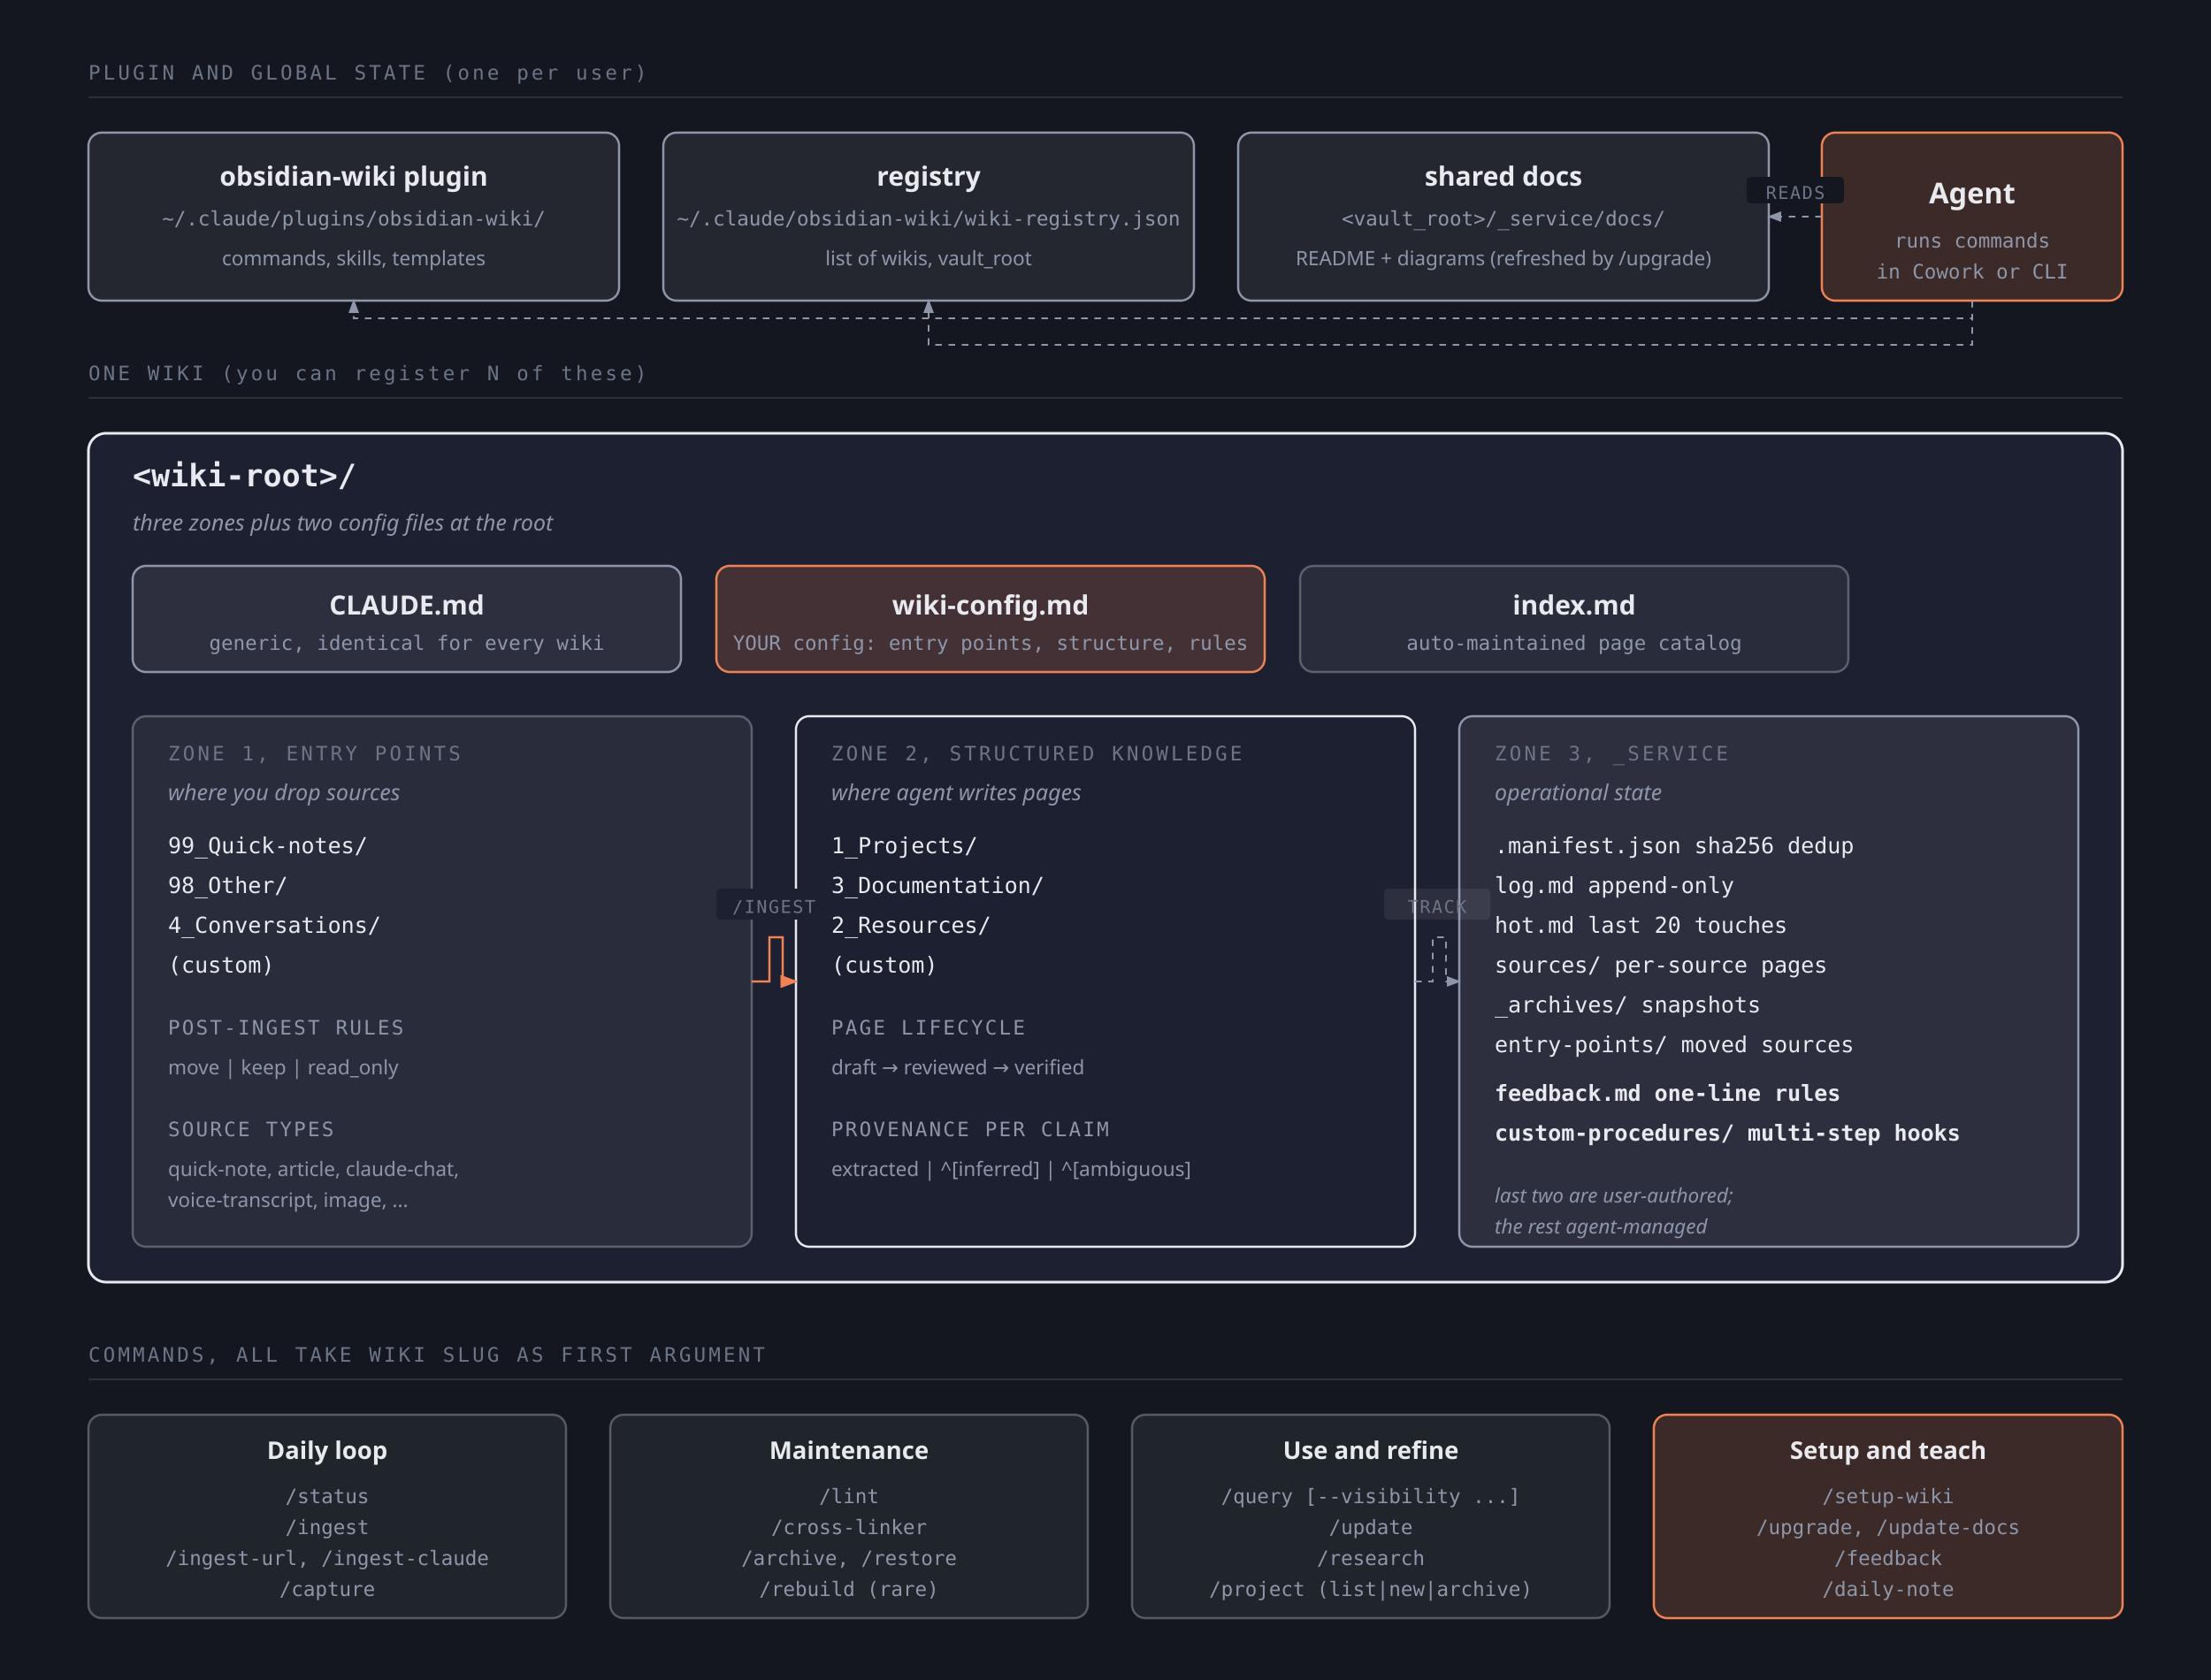
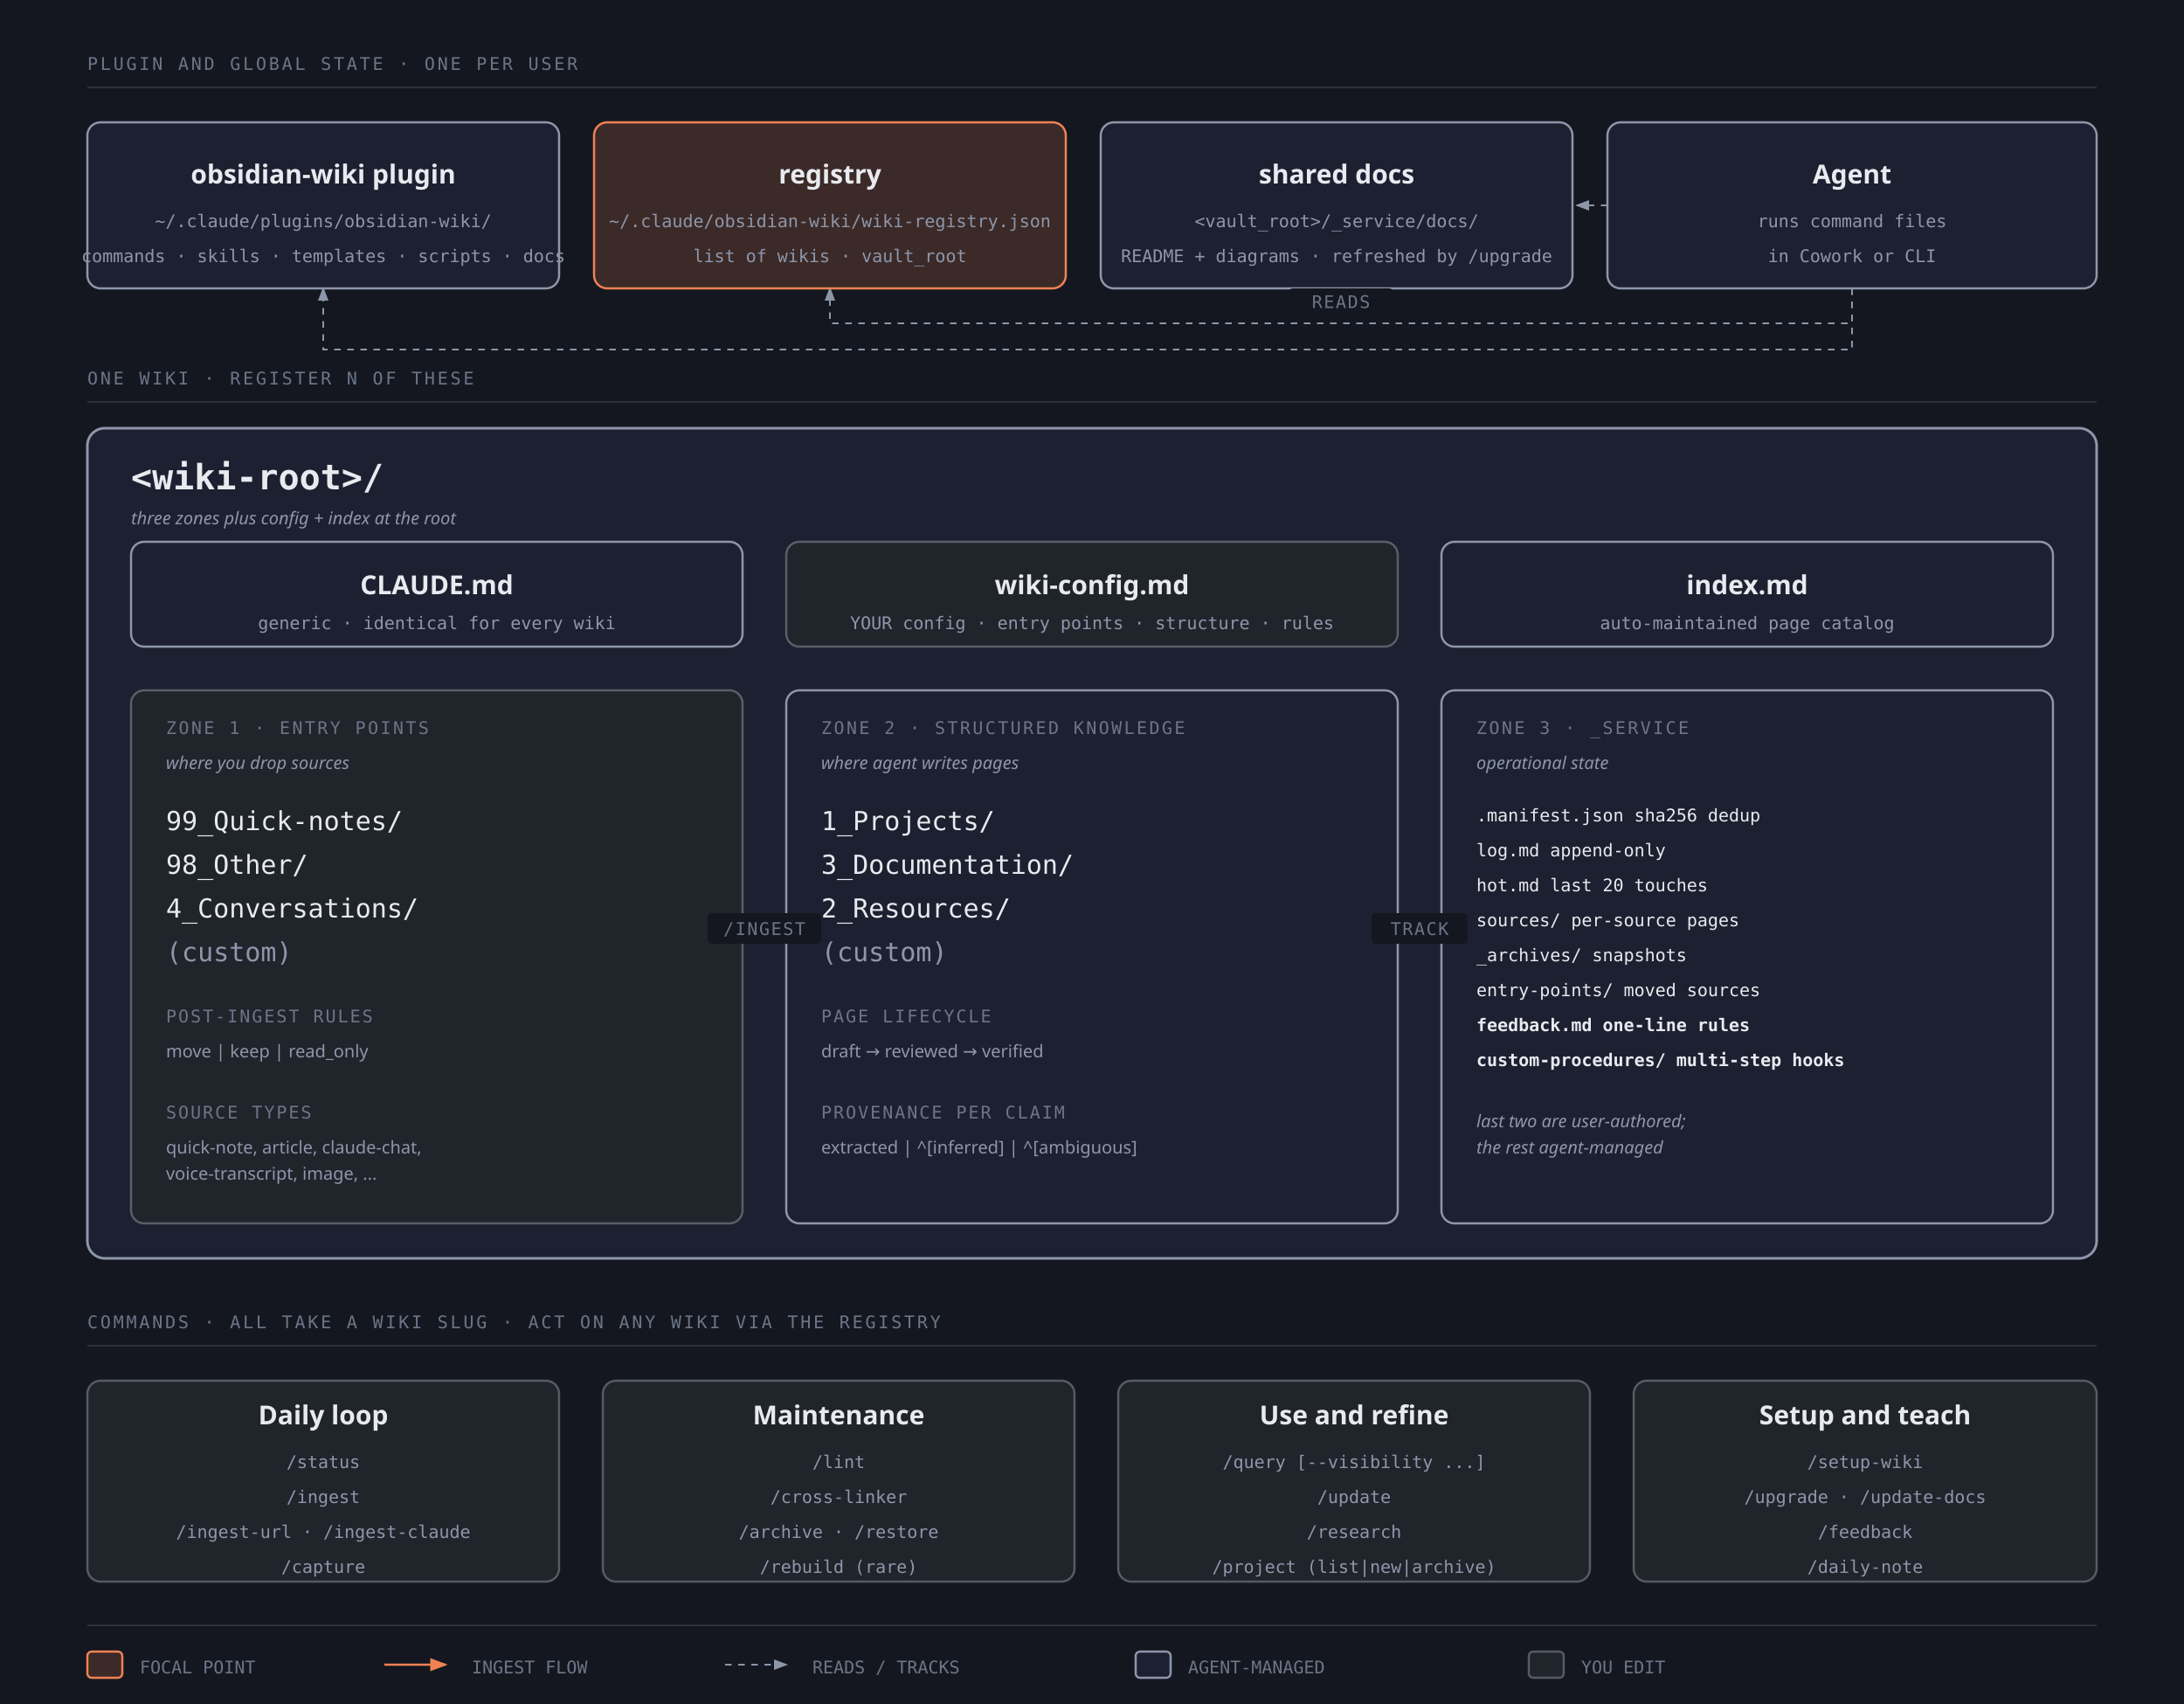
- <svg xmlns="http://www.w3.org/2000/svg" viewBox="0 0 1000 760">
+ <svg xmlns="http://www.w3.org/2000/svg" viewBox="0 0 1000 780">
+   <rect width="100%" height="100%" fill="#14171f" />
  <defs>
    <marker id="arrow" markerWidth="8" markerHeight="6" refX="7" refY="3" orient="auto">
      <polygon points="0 0, 8 3, 0 6" fill="#8e96aa" />
    </marker>
    <marker id="arrow-accent" markerWidth="8" markerHeight="6" refX="7" refY="3" orient="auto">
      <polygon points="0 0, 8 3, 0 6" fill="#f08254" />
    </marker>
-     <marker id="arrow-link" markerWidth="8" markerHeight="6" refX="7" refY="3" orient="auto">
-       <polygon points="0 0, 8 3, 0 6" fill="#1a70c7" />
-     </marker>
  </defs>
-   <rect width="100%" height="100%" fill="#14171f" />
-   <text x="40" y="36" fill="#6c7587" font-size="9" font-family="'Geist Mono', monospace" letter-spacing="0.14em">PLUGIN AND GLOBAL STATE (one per user)</text>
-   <line x1="40" y1="44" x2="960" y2="44" stroke="rgba(232,234,239,0.12)" stroke-width="0.8" />
-   <rect x="40" y="60" width="240" height="76" rx="6" fill="rgba(232,234,239,0.08)" stroke="#8e96aa" />
-   <text x="160" y="84" fill="#e8eaef" font-size="12" font-weight="600" font-family="'Geist', sans-serif" text-anchor="middle">obsidian-wiki plugin</text>
-   <text x="160" y="102" fill="#8e96aa" font-size="9" font-family="'Geist Mono', monospace" text-anchor="middle">~/.claude/plugins/obsidian-wiki/</text>
-   <text x="160" y="120" fill="#8e96aa" font-size="9" font-family="'Geist', sans-serif" text-anchor="middle">commands, skills, templates</text>
-   <rect x="300" y="60" width="240" height="76" rx="6" fill="rgba(232,234,239,0.08)" stroke="#8e96aa" />
-   <text x="420" y="84" fill="#e8eaef" font-size="12" font-weight="600" font-family="'Geist', sans-serif" text-anchor="middle">registry</text>
-   <text x="420" y="102" fill="#8e96aa" font-size="9" font-family="'Geist Mono', monospace" text-anchor="middle">~/.claude/obsidian-wiki/wiki-registry.json</text>
-   <text x="420" y="120" fill="#8e96aa" font-size="9" font-family="'Geist', sans-serif" text-anchor="middle">list of wikis, vault_root</text>
-   <rect x="560" y="60" width="240" height="76" rx="6" fill="rgba(232,234,239,0.08)" stroke="#8e96aa" />
-   <text x="680" y="84" fill="#e8eaef" font-size="12" font-weight="600" font-family="'Geist', sans-serif" text-anchor="middle">shared docs</text>
-   <text x="680" y="102" fill="#8e96aa" font-size="9" font-family="'Geist Mono', monospace" text-anchor="middle">&lt;vault_root&gt;/_service/docs/</text>
-   <text x="680" y="120" fill="#8e96aa" font-size="9" font-family="'Geist', sans-serif" text-anchor="middle">README + diagrams (refreshed by /upgrade)</text>
-   <rect x="824" y="60" width="136" height="76" rx="6" fill="#14171f" />
-   <rect x="824" y="60" width="136" height="76" rx="6" fill="rgba(240,130,84,0.18)" stroke="#f08254" />
-   <text x="892" y="92" fill="#e8eaef" font-size="13" font-weight="600" font-family="'Geist', sans-serif" text-anchor="middle">Agent</text>
-   <text x="892" y="112" fill="#8e96aa" font-size="9" font-family="'Geist Mono', monospace" text-anchor="middle">runs commands</text>
-   <text x="892" y="126" fill="#8e96aa" font-size="9" font-family="'Geist Mono', monospace" text-anchor="middle">in Cowork or CLI</text>
-   <path d="M 892 136 L 892 144 L 160 144 L 160 136" stroke="#8e96aa" stroke-width="0.8" fill="none" marker-end="url(#arrow)" stroke-dasharray="3,3" />
-   <path d="M 892 136 L 892 156 L 420 156 L 420 136" stroke="#8e96aa" stroke-width="0.8" fill="none" marker-end="url(#arrow)" stroke-dasharray="3,3" />
-   <path d="M 824 98 L 800 98" stroke="#8e96aa" stroke-width="0.8" fill="none" marker-end="url(#arrow)" stroke-dasharray="3,3" />
-   <rect x="790" y="80" width="44" height="12" rx="2" fill="#14171f" />
-   <text x="812" y="90" fill="#6c7587" font-size="8" font-family="'Geist Mono', monospace" text-anchor="middle" letter-spacing="0.08em">READS</text>
-   <text x="40" y="172" fill="#6c7587" font-size="9" font-family="'Geist Mono', monospace" letter-spacing="0.14em">ONE WIKI (you can register N of these)</text>
-   <line x1="40" y1="180" x2="960" y2="180" stroke="rgba(232,234,239,0.12)" stroke-width="0.8" />
-   <rect x="40" y="196" width="920" height="384" rx="8" fill="#1d2030" stroke="#e8eaef" stroke-width="1.2" />
-   <text x="60" y="220" fill="#e8eaef" font-size="14" font-weight="600" font-family="'Geist Mono', monospace">&lt;wiki-root&gt;/</text>
-   <text x="60" y="240" fill="#8e96aa" font-size="10" font-family="'Geist', sans-serif" font-style="italic">three zones plus two config files at the root</text>
-   <rect x="60" y="256" width="248" height="48" rx="6" fill="rgba(232,234,239,0.08)" stroke="#8e96aa" />
-   <text x="184" y="278" fill="#e8eaef" font-size="12" font-weight="600" font-family="'Geist', sans-serif" text-anchor="middle">CLAUDE.md</text>
-   <text x="184" y="294" fill="#8e96aa" font-size="9" font-family="'Geist Mono', monospace" text-anchor="middle">generic, identical for every wiki</text>
-   <rect x="324" y="256" width="248" height="48" rx="6" fill="rgba(240,130,84,0.18)" stroke="#f08254" />
-   <text x="448" y="278" fill="#e8eaef" font-size="12" font-weight="600" font-family="'Geist', sans-serif" text-anchor="middle">wiki-config.md</text>
-   <text x="448" y="294" fill="#8e96aa" font-size="9" font-family="'Geist Mono', monospace" text-anchor="middle">YOUR config: entry points, structure, rules</text>
-   <rect x="588" y="256" width="248" height="48" rx="6" fill="rgba(232,234,239,0.06)" stroke="rgba(232,234,239,0.30)" />
-   <text x="712" y="278" fill="#e8eaef" font-size="12" font-weight="600" font-family="'Geist', sans-serif" text-anchor="middle">index.md</text>
-   <text x="712" y="294" fill="#8e96aa" font-size="9" font-family="'Geist Mono', monospace" text-anchor="middle">auto-maintained page catalog</text>
-   <rect x="60" y="324" width="280" height="240" rx="6" fill="rgba(232,234,239,0.06)" stroke="rgba(232,234,239,0.30)" />
-   <text x="76" y="344" fill="#6c7587" font-size="9" font-family="'Geist Mono', monospace" letter-spacing="0.14em">ZONE 1, ENTRY POINTS</text>
-   <text x="76" y="362" fill="#8e96aa" font-size="10" font-family="'Geist', sans-serif" font-style="italic">where you drop sources</text>
-   <text x="76" y="386" fill="#e8eaef" font-size="10" font-family="'Geist Mono', monospace">99_Quick-notes/</text>
-   <text x="76" y="404" fill="#e8eaef" font-size="10" font-family="'Geist Mono', monospace">98_Other/</text>
-   <text x="76" y="422" fill="#e8eaef" font-size="10" font-family="'Geist Mono', monospace">4_Conversations/</text>
-   <text x="76" y="440" fill="#e8eaef" font-size="10" font-family="'Geist Mono', monospace">(custom)</text>
-   <text x="76" y="468" fill="#8e96aa" font-size="9" font-family="'Geist Mono', monospace" letter-spacing="0.10em">POST-INGEST RULES</text>
-   <text x="76" y="486" fill="#8e96aa" font-size="9" font-family="'Geist', sans-serif">move | keep | read_only</text>
-   <text x="76" y="514" fill="#8e96aa" font-size="9" font-family="'Geist Mono', monospace" letter-spacing="0.10em">SOURCE TYPES</text>
-   <text x="76" y="532" fill="#8e96aa" font-size="9" font-family="'Geist', sans-serif">quick-note, article, claude-chat,</text>
-   <text x="76" y="546" fill="#8e96aa" font-size="9" font-family="'Geist', sans-serif">voice-transcript, image, ...</text>
-   <rect x="360" y="324" width="280" height="240" rx="6" fill="#1d2030" stroke="#e8eaef" />
-   <text x="376" y="344" fill="#6c7587" font-size="9" font-family="'Geist Mono', monospace" letter-spacing="0.14em">ZONE 2, STRUCTURED KNOWLEDGE</text>
-   <text x="376" y="362" fill="#8e96aa" font-size="10" font-family="'Geist', sans-serif" font-style="italic">where agent writes pages</text>
-   <text x="376" y="386" fill="#e8eaef" font-size="10" font-family="'Geist Mono', monospace">1_Projects/</text>
-   <text x="376" y="404" fill="#e8eaef" font-size="10" font-family="'Geist Mono', monospace">3_Documentation/</text>
-   <text x="376" y="422" fill="#e8eaef" font-size="10" font-family="'Geist Mono', monospace">2_Resources/</text>
-   <text x="376" y="440" fill="#e8eaef" font-size="10" font-family="'Geist Mono', monospace">(custom)</text>
-   <text x="376" y="468" fill="#8e96aa" font-size="9" font-family="'Geist Mono', monospace" letter-spacing="0.10em">PAGE LIFECYCLE</text>
-   <text x="376" y="486" fill="#8e96aa" font-size="9" font-family="'Geist', sans-serif">draft → reviewed → verified</text>
-   <text x="376" y="514" fill="#8e96aa" font-size="9" font-family="'Geist Mono', monospace" letter-spacing="0.10em">PROVENANCE PER CLAIM</text>
-   <text x="376" y="532" fill="#8e96aa" font-size="9" font-family="'Geist', sans-serif">extracted | ^[inferred] | ^[ambiguous]</text>
-   <rect x="660" y="324" width="280" height="240" rx="6" fill="rgba(232,234,239,0.08)" stroke="#8e96aa" />
-   <text x="676" y="344" fill="#6c7587" font-size="9" font-family="'Geist Mono', monospace" letter-spacing="0.14em">ZONE 3, _SERVICE</text>
-   <text x="676" y="362" fill="#8e96aa" font-size="10" font-family="'Geist', sans-serif" font-style="italic">operational state</text>
-   <text x="676" y="386" fill="#e8eaef" font-size="10" font-family="'Geist Mono', monospace">.manifest.json    sha256 dedup</text>
-   <text x="676" y="404" fill="#e8eaef" font-size="10" font-family="'Geist Mono', monospace">log.md            append-only</text>
-   <text x="676" y="422" fill="#e8eaef" font-size="10" font-family="'Geist Mono', monospace">hot.md            last 20 touches</text>
-   <text x="676" y="440" fill="#e8eaef" font-size="10" font-family="'Geist Mono', monospace">sources/          per-source pages</text>
-   <text x="676" y="458" fill="#e8eaef" font-size="10" font-family="'Geist Mono', monospace">_archives/        snapshots</text>
-   <text x="676" y="476" fill="#e8eaef" font-size="10" font-family="'Geist Mono', monospace">entry-points/     moved sources</text>
-   <text x="676" y="498" fill="#e8eaef" font-size="10" font-family="'Geist Mono', monospace" font-weight="600">feedback.md       one-line rules</text>
-   <text x="676" y="516" fill="#e8eaef" font-size="10" font-family="'Geist Mono', monospace" font-weight="600">custom-procedures/ multi-step hooks</text>
-   <text x="676" y="544" fill="#8e96aa" font-size="9" font-family="'Geist', sans-serif" font-style="italic">last two are user-authored;</text>
-   <text x="676" y="558" fill="#8e96aa" font-size="9" font-family="'Geist', sans-serif" font-style="italic">the rest agent-managed</text>
-   <path d="M 340 444 L 348 444 L 348 424 L 354 424 L 354 444 L 360 444" stroke="#f08254" stroke-width="1" fill="none" marker-end="url(#arrow-accent)" />
-   <path d="M 640 444 L 648 444 L 648 424 L 654 424 L 654 444 L 660 444" stroke="#8e96aa" stroke-width="0.8" fill="none" marker-end="url(#arrow)" stroke-dasharray="3,3" />
-   <rect x="324" y="402" width="52" height="14" rx="2" fill="#1d2030" />
-   <text x="350" y="413" fill="#6c7587" font-size="8" font-family="'Geist Mono', monospace" text-anchor="middle" letter-spacing="0.08em">/INGEST</text>
-   <rect x="626" y="402" width="48" height="14" rx="2" fill="rgba(232,234,239,0.08)" />
-   <text x="650" y="413" fill="#6c7587" font-size="8" font-family="'Geist Mono', monospace" text-anchor="middle" letter-spacing="0.08em">TRACK</text>
-   <text x="40" y="616" fill="#6c7587" font-size="9" font-family="'Geist Mono', monospace" letter-spacing="0.14em">COMMANDS, ALL TAKE WIKI SLUG AS FIRST ARGUMENT</text>
-   <line x1="40" y1="624" x2="960" y2="624" stroke="rgba(232,234,239,0.12)" stroke-width="0.8" />
-   <rect x="40" y="640" width="216" height="92" rx="6" fill="rgba(232,234,239,0.06)" stroke="rgba(232,234,239,0.30)" />
-   <text x="148" y="660" fill="#e8eaef" font-size="11" font-weight="600" font-family="'Geist', sans-serif" text-anchor="middle">Daily loop</text>
-   <text x="148" y="680" fill="#8e96aa" font-size="9" font-family="'Geist Mono', monospace" text-anchor="middle">/status</text>
-   <text x="148" y="694" fill="#8e96aa" font-size="9" font-family="'Geist Mono', monospace" text-anchor="middle">/ingest</text>
-   <text x="148" y="708" fill="#8e96aa" font-size="9" font-family="'Geist Mono', monospace" text-anchor="middle">/ingest-url, /ingest-claude</text>
-   <text x="148" y="722" fill="#8e96aa" font-size="9" font-family="'Geist Mono', monospace" text-anchor="middle">/capture</text>
-   <rect x="276" y="640" width="216" height="92" rx="6" fill="rgba(232,234,239,0.06)" stroke="rgba(232,234,239,0.30)" />
-   <text x="384" y="660" fill="#e8eaef" font-size="11" font-weight="600" font-family="'Geist', sans-serif" text-anchor="middle">Maintenance</text>
-   <text x="384" y="680" fill="#8e96aa" font-size="9" font-family="'Geist Mono', monospace" text-anchor="middle">/lint</text>
-   <text x="384" y="694" fill="#8e96aa" font-size="9" font-family="'Geist Mono', monospace" text-anchor="middle">/cross-linker</text>
-   <text x="384" y="708" fill="#8e96aa" font-size="9" font-family="'Geist Mono', monospace" text-anchor="middle">/archive, /restore</text>
-   <text x="384" y="722" fill="#8e96aa" font-size="9" font-family="'Geist Mono', monospace" text-anchor="middle">/rebuild (rare)</text>
-   <rect x="512" y="640" width="216" height="92" rx="6" fill="rgba(232,234,239,0.06)" stroke="rgba(232,234,239,0.30)" />
-   <text x="620" y="660" fill="#e8eaef" font-size="11" font-weight="600" font-family="'Geist', sans-serif" text-anchor="middle">Use and refine</text>
-   <text x="620" y="680" fill="#8e96aa" font-size="9" font-family="'Geist Mono', monospace" text-anchor="middle">/query [--visibility ...]</text>
-   <text x="620" y="694" fill="#8e96aa" font-size="9" font-family="'Geist Mono', monospace" text-anchor="middle">/update</text>
-   <text x="620" y="708" fill="#8e96aa" font-size="9" font-family="'Geist Mono', monospace" text-anchor="middle">/research</text>
-   <text x="620" y="722" fill="#8e96aa" font-size="9" font-family="'Geist Mono', monospace" text-anchor="middle">/project (list|new|archive)</text>
-   <rect x="748" y="640" width="212" height="92" rx="6" fill="rgba(240,130,84,0.18)" stroke="#f08254" />
-   <text x="854" y="660" fill="#e8eaef" font-size="11" font-weight="600" font-family="'Geist', sans-serif" text-anchor="middle">Setup and teach</text>
-   <text x="854" y="680" fill="#8e96aa" font-size="9" font-family="'Geist Mono', monospace" text-anchor="middle">/setup-wiki</text>
-   <text x="854" y="694" fill="#8e96aa" font-size="9" font-family="'Geist Mono', monospace" text-anchor="middle">/upgrade, /update-docs</text>
-   <text x="854" y="708" fill="#8e96aa" font-size="9" font-family="'Geist Mono', monospace" text-anchor="middle">/feedback</text>
-   <text x="854" y="722" fill="#8e96aa" font-size="9" font-family="'Geist Mono', monospace" text-anchor="middle">/daily-note</text>
+   <path d="M 736 94 L 722 94" stroke="#8e96aa" stroke-width="0.8" fill="none" marker-end="url(#arrow)" stroke-dasharray="3,3" />
+   <path d="M 848 132 L 848 148 L 380 148 L 380 132" stroke="#8e96aa" stroke-width="0.8" fill="none" marker-end="url(#arrow)" stroke-dasharray="3,3" />
+   <path d="M 848 132 L 848 160 L 148 160 L 148 132" stroke="#8e96aa" stroke-width="0.8" fill="none" marker-end="url(#arrow)" stroke-dasharray="3,3" />
+   <path d="M 340 436 L 358 436" stroke="#f08254" stroke-width="1" fill="none" marker-end="url(#arrow-accent)" />
+   <path d="M 640 436 L 658 436" stroke="#8e96aa" stroke-width="0.8" fill="none" marker-end="url(#arrow)" stroke-dasharray="3,3" />
+   <text x="40" y="32" fill="#6c7587" font-size="8" font-family="'Geist Mono', monospace" letter-spacing="0.14em">PLUGIN AND GLOBAL STATE · ONE PER USER</text>
+   <line x1="40" y1="40" x2="960" y2="40" stroke="rgba(232,234,239,0.12)" stroke-width="0.8" />
+   <rect x="40" y="56" width="216" height="76" rx="6" fill="#1d2030" stroke="#8e96aa" />
+   <text x="148" y="84" fill="#e8eaef" font-size="12" font-weight="600" font-family="'Geist', sans-serif" text-anchor="middle">obsidian-wiki plugin</text>
+   <text x="148" y="104" fill="#8e96aa" font-size="8" font-family="'Geist Mono', monospace" text-anchor="middle">~/.claude/plugins/obsidian-wiki/</text>
+   <text x="148" y="120" fill="#8e96aa" font-size="8" font-family="'Geist Mono', monospace" text-anchor="middle">commands · skills · templates · scripts · docs</text>
+   <rect x="272" y="56" width="216" height="76" rx="6" fill="#14171f" />
+   <rect x="272" y="56" width="216" height="76" rx="6" fill="rgba(240,130,84,0.18)" stroke="#f08254" />
+   <text x="380" y="84" fill="#e8eaef" font-size="12" font-weight="600" font-family="'Geist', sans-serif" text-anchor="middle">registry</text>
+   <text x="380" y="104" fill="#8e96aa" font-size="8" font-family="'Geist Mono', monospace" text-anchor="middle">~/.claude/obsidian-wiki/wiki-registry.json</text>
+   <text x="380" y="120" fill="#8e96aa" font-size="8" font-family="'Geist Mono', monospace" text-anchor="middle">list of wikis · vault_root</text>
+   <rect x="504" y="56" width="216" height="76" rx="6" fill="#1d2030" stroke="#8e96aa" />
+   <text x="612" y="84" fill="#e8eaef" font-size="12" font-weight="600" font-family="'Geist', sans-serif" text-anchor="middle">shared docs</text>
+   <text x="612" y="104" fill="#8e96aa" font-size="8" font-family="'Geist Mono', monospace" text-anchor="middle">&lt;vault_root&gt;/_service/docs/</text>
+   <text x="612" y="120" fill="#8e96aa" font-size="8" font-family="'Geist Mono', monospace" text-anchor="middle">README + diagrams · refreshed by /upgrade</text>
+   <rect x="736" y="56" width="224" height="76" rx="6" fill="#1d2030" stroke="#8e96aa" />
+   <text x="848" y="84" fill="#e8eaef" font-size="12" font-weight="600" font-family="'Geist', sans-serif" text-anchor="middle">Agent</text>
+   <text x="848" y="104" fill="#8e96aa" font-size="8" font-family="'Geist Mono', monospace" text-anchor="middle">runs command files</text>
+   <text x="848" y="120" fill="#8e96aa" font-size="8" font-family="'Geist Mono', monospace" text-anchor="middle">in Cowork or CLI</text>
+   <rect x="590" y="132" width="48" height="12" rx="2" fill="#14171f" />
+   <text x="614" y="141" fill="#6c7587" font-size="8" font-family="'Geist Mono', monospace" text-anchor="middle" letter-spacing="0.08em">READS</text>
+   <text x="40" y="176" fill="#6c7587" font-size="8" font-family="'Geist Mono', monospace" letter-spacing="0.14em">ONE WIKI · REGISTER N OF THESE</text>
+   <line x1="40" y1="184" x2="960" y2="184" stroke="rgba(232,234,239,0.12)" stroke-width="0.8" />
+   <rect x="40" y="196" width="920" height="380" rx="8" fill="#1d2030" stroke="#8e96aa" stroke-width="1.2" />
+   <text x="60" y="224" fill="#e8eaef" font-size="16" font-weight="600" font-family="'Geist Mono', monospace">&lt;wiki-root&gt;/</text>
+   <text x="60" y="240" fill="#8e96aa" font-size="8" font-family="'Geist', sans-serif" font-style="italic">three zones plus config + index at the root</text>
+   <rect x="60" y="248" width="280" height="48" rx="6" fill="#1d2030" stroke="#8e96aa" />
+   <text x="200" y="272" fill="#e8eaef" font-size="12" font-weight="600" font-family="'Geist', sans-serif" text-anchor="middle">CLAUDE.md</text>
+   <text x="200" y="288" fill="#8e96aa" font-size="8" font-family="'Geist Mono', monospace" text-anchor="middle">generic · identical for every wiki</text>
+   <rect x="360" y="248" width="280" height="48" rx="6" fill="#14171f" />
+   <rect x="360" y="248" width="280" height="48" rx="6" fill="rgba(232,234,239,0.06)" stroke="rgba(232,234,239,0.30)" />
+   <text x="500" y="272" fill="#e8eaef" font-size="12" font-weight="600" font-family="'Geist', sans-serif" text-anchor="middle">wiki-config.md</text>
+   <text x="500" y="288" fill="#8e96aa" font-size="8" font-family="'Geist Mono', monospace" text-anchor="middle">YOUR config · entry points · structure · rules</text>
+   <rect x="660" y="248" width="280" height="48" rx="6" fill="#1d2030" stroke="#8e96aa" />
+   <text x="800" y="272" fill="#e8eaef" font-size="12" font-weight="600" font-family="'Geist', sans-serif" text-anchor="middle">index.md</text>
+   <text x="800" y="288" fill="#8e96aa" font-size="8" font-family="'Geist Mono', monospace" text-anchor="middle">auto-maintained page catalog</text>
+   <rect x="60" y="316" width="280" height="244" rx="6" fill="#14171f" />
+   <rect x="60" y="316" width="280" height="244" rx="6" fill="rgba(232,234,239,0.06)" stroke="rgba(232,234,239,0.30)" />
+   <text x="76" y="336" fill="#6c7587" font-size="8" font-family="'Geist Mono', monospace" letter-spacing="0.12em">ZONE 1 · ENTRY POINTS</text>
+   <text x="76" y="352" fill="#8e96aa" font-size="8" font-family="'Geist', sans-serif" font-style="italic">where you drop sources</text>
+   <text x="76" y="380" fill="#e8eaef" font-size="12" font-family="'Geist Mono', monospace">99_Quick-notes/</text>
+   <text x="76" y="400" fill="#e8eaef" font-size="12" font-family="'Geist Mono', monospace">98_Other/</text>
+   <text x="76" y="420" fill="#e8eaef" font-size="12" font-family="'Geist Mono', monospace">4_Conversations/</text>
+   <text x="76" y="440" fill="#8e96aa" font-size="12" font-family="'Geist Mono', monospace">(custom)</text>
+   <text x="76" y="468" fill="#6c7587" font-size="8" font-family="'Geist Mono', monospace" letter-spacing="0.10em">POST-INGEST RULES</text>
+   <text x="76" y="484" fill="#8e96aa" font-size="8" font-family="'Geist', sans-serif">move | keep | read_only</text>
+   <text x="76" y="512" fill="#6c7587" font-size="8" font-family="'Geist Mono', monospace" letter-spacing="0.10em">SOURCE TYPES</text>
+   <text x="76" y="528" fill="#8e96aa" font-size="8" font-family="'Geist', sans-serif">quick-note, article, claude-chat,</text>
+   <text x="76" y="540" fill="#8e96aa" font-size="8" font-family="'Geist', sans-serif">voice-transcript, image, ...</text>
+   <rect x="360" y="316" width="280" height="244" rx="6" fill="#1d2030" stroke="#8e96aa" />
+   <text x="376" y="336" fill="#6c7587" font-size="8" font-family="'Geist Mono', monospace" letter-spacing="0.12em">ZONE 2 · STRUCTURED KNOWLEDGE</text>
+   <text x="376" y="352" fill="#8e96aa" font-size="8" font-family="'Geist', sans-serif" font-style="italic">where agent writes pages</text>
+   <text x="376" y="380" fill="#e8eaef" font-size="12" font-family="'Geist Mono', monospace">1_Projects/</text>
+   <text x="376" y="400" fill="#e8eaef" font-size="12" font-family="'Geist Mono', monospace">3_Documentation/</text>
+   <text x="376" y="420" fill="#e8eaef" font-size="12" font-family="'Geist Mono', monospace">2_Resources/</text>
+   <text x="376" y="440" fill="#8e96aa" font-size="12" font-family="'Geist Mono', monospace">(custom)</text>
+   <text x="376" y="468" fill="#6c7587" font-size="8" font-family="'Geist Mono', monospace" letter-spacing="0.10em">PAGE LIFECYCLE</text>
+   <text x="376" y="484" fill="#8e96aa" font-size="8" font-family="'Geist', sans-serif">draft → reviewed → verified</text>
+   <text x="376" y="512" fill="#6c7587" font-size="8" font-family="'Geist Mono', monospace" letter-spacing="0.10em">PROVENANCE PER CLAIM</text>
+   <text x="376" y="528" fill="#8e96aa" font-size="8" font-family="'Geist', sans-serif">extracted | ^[inferred] | ^[ambiguous]</text>
+   <rect x="660" y="316" width="280" height="244" rx="6" fill="#1d2030" stroke="#8e96aa" />
+   <text x="676" y="336" fill="#6c7587" font-size="8" font-family="'Geist Mono', monospace" letter-spacing="0.12em">ZONE 3 · _SERVICE</text>
+   <text x="676" y="352" fill="#8e96aa" font-size="8" font-family="'Geist', sans-serif" font-style="italic">operational state</text>
+   <text x="676" y="376" fill="#e8eaef" font-size="8" font-family="'Geist Mono', monospace">.manifest.json     sha256 dedup</text>
+   <text x="676" y="392" fill="#e8eaef" font-size="8" font-family="'Geist Mono', monospace">log.md             append-only</text>
+   <text x="676" y="408" fill="#e8eaef" font-size="8" font-family="'Geist Mono', monospace">hot.md             last 20 touches</text>
+   <text x="676" y="424" fill="#e8eaef" font-size="8" font-family="'Geist Mono', monospace">sources/           per-source pages</text>
+   <text x="676" y="440" fill="#e8eaef" font-size="8" font-family="'Geist Mono', monospace">_archives/         snapshots</text>
+   <text x="676" y="456" fill="#e8eaef" font-size="8" font-family="'Geist Mono', monospace">entry-points/      moved sources</text>
+   <text x="676" y="472" fill="#e8eaef" font-size="8" font-family="'Geist Mono', monospace" font-weight="600">feedback.md        one-line rules</text>
+   <text x="676" y="488" fill="#e8eaef" font-size="8" font-family="'Geist Mono', monospace" font-weight="600">custom-procedures/ multi-step hooks</text>
+   <text x="676" y="516" fill="#8e96aa" font-size="8" font-family="'Geist', sans-serif" font-style="italic">last two are user-authored;</text>
+   <text x="676" y="528" fill="#8e96aa" font-size="8" font-family="'Geist', sans-serif" font-style="italic">the rest agent-managed</text>
+   <rect x="324" y="418" width="52" height="14" rx="2" fill="#14171f" />
+   <text x="350" y="428" fill="#6c7587" font-size="8" font-family="'Geist Mono', monospace" text-anchor="middle" letter-spacing="0.08em">/INGEST</text>
+   <rect x="628" y="418" width="44" height="14" rx="2" fill="#14171f" />
+   <text x="650" y="428" fill="#6c7587" font-size="8" font-family="'Geist Mono', monospace" text-anchor="middle" letter-spacing="0.08em">TRACK</text>
+   <text x="40" y="608" fill="#6c7587" font-size="8" font-family="'Geist Mono', monospace" letter-spacing="0.14em">COMMANDS · ALL TAKE A WIKI SLUG · ACT ON ANY WIKI VIA THE REGISTRY</text>
+   <line x1="40" y1="616" x2="960" y2="616" stroke="rgba(232,234,239,0.12)" stroke-width="0.8" />
+   <rect x="40" y="632" width="216" height="92" rx="6" fill="#14171f" />
+   <rect x="40" y="632" width="216" height="92" rx="6" fill="rgba(232,234,239,0.06)" stroke="rgba(232,234,239,0.30)" />
+   <text x="148" y="652" fill="#e8eaef" font-size="12" font-weight="600" font-family="'Geist', sans-serif" text-anchor="middle">Daily loop</text>
+   <text x="148" y="672" fill="#8e96aa" font-size="8" font-family="'Geist Mono', monospace" text-anchor="middle">/status</text>
+   <text x="148" y="688" fill="#8e96aa" font-size="8" font-family="'Geist Mono', monospace" text-anchor="middle">/ingest</text>
+   <text x="148" y="704" fill="#8e96aa" font-size="8" font-family="'Geist Mono', monospace" text-anchor="middle">/ingest-url · /ingest-claude</text>
+   <text x="148" y="720" fill="#8e96aa" font-size="8" font-family="'Geist Mono', monospace" text-anchor="middle">/capture</text>
+   <rect x="276" y="632" width="216" height="92" rx="6" fill="#14171f" />
+   <rect x="276" y="632" width="216" height="92" rx="6" fill="rgba(232,234,239,0.06)" stroke="rgba(232,234,239,0.30)" />
+   <text x="384" y="652" fill="#e8eaef" font-size="12" font-weight="600" font-family="'Geist', sans-serif" text-anchor="middle">Maintenance</text>
+   <text x="384" y="672" fill="#8e96aa" font-size="8" font-family="'Geist Mono', monospace" text-anchor="middle">/lint</text>
+   <text x="384" y="688" fill="#8e96aa" font-size="8" font-family="'Geist Mono', monospace" text-anchor="middle">/cross-linker</text>
+   <text x="384" y="704" fill="#8e96aa" font-size="8" font-family="'Geist Mono', monospace" text-anchor="middle">/archive · /restore</text>
+   <text x="384" y="720" fill="#8e96aa" font-size="8" font-family="'Geist Mono', monospace" text-anchor="middle">/rebuild (rare)</text>
+   <rect x="512" y="632" width="216" height="92" rx="6" fill="#14171f" />
+   <rect x="512" y="632" width="216" height="92" rx="6" fill="rgba(232,234,239,0.06)" stroke="rgba(232,234,239,0.30)" />
+   <text x="620" y="652" fill="#e8eaef" font-size="12" font-weight="600" font-family="'Geist', sans-serif" text-anchor="middle">Use and refine</text>
+   <text x="620" y="672" fill="#8e96aa" font-size="8" font-family="'Geist Mono', monospace" text-anchor="middle">/query [--visibility ...]</text>
+   <text x="620" y="688" fill="#8e96aa" font-size="8" font-family="'Geist Mono', monospace" text-anchor="middle">/update</text>
+   <text x="620" y="704" fill="#8e96aa" font-size="8" font-family="'Geist Mono', monospace" text-anchor="middle">/research</text>
+   <text x="620" y="720" fill="#8e96aa" font-size="8" font-family="'Geist Mono', monospace" text-anchor="middle">/project (list|new|archive)</text>
+   <rect x="748" y="632" width="212" height="92" rx="6" fill="#14171f" />
+   <rect x="748" y="632" width="212" height="92" rx="6" fill="rgba(232,234,239,0.06)" stroke="rgba(232,234,239,0.30)" />
+   <text x="854" y="652" fill="#e8eaef" font-size="12" font-weight="600" font-family="'Geist', sans-serif" text-anchor="middle">Setup and teach</text>
+   <text x="854" y="672" fill="#8e96aa" font-size="8" font-family="'Geist Mono', monospace" text-anchor="middle">/setup-wiki</text>
+   <text x="854" y="688" fill="#8e96aa" font-size="8" font-family="'Geist Mono', monospace" text-anchor="middle">/upgrade · /update-docs</text>
+   <text x="854" y="704" fill="#8e96aa" font-size="8" font-family="'Geist Mono', monospace" text-anchor="middle">/feedback</text>
+   <text x="854" y="720" fill="#8e96aa" font-size="8" font-family="'Geist Mono', monospace" text-anchor="middle">/daily-note</text>
+   <line x1="40" y1="744" x2="960" y2="744" stroke="rgba(232,234,239,0.12)" stroke-width="0.8" />
+   <rect x="40" y="756" width="16" height="12" rx="2" fill="rgba(240,130,84,0.18)" stroke="#f08254" />
+   <text x="64" y="766" fill="#6c7587" font-size="8" font-family="'Geist Mono', monospace">FOCAL POINT</text>
+   <line x1="176" y1="762" x2="204" y2="762" stroke="#f08254" stroke-width="1" marker-end="url(#arrow-accent)" />
+   <text x="216" y="766" fill="#6c7587" font-size="8" font-family="'Geist Mono', monospace">INGEST FLOW</text>
+   <line x1="332" y1="762" x2="360" y2="762" stroke="#8e96aa" stroke-width="0.8" stroke-dasharray="3,3" marker-end="url(#arrow)" />
+   <text x="372" y="766" fill="#6c7587" font-size="8" font-family="'Geist Mono', monospace">READS / TRACKS</text>
+   <rect x="520" y="756" width="16" height="12" rx="2" fill="#1d2030" stroke="#8e96aa" />
+   <text x="544" y="766" fill="#6c7587" font-size="8" font-family="'Geist Mono', monospace">AGENT-MANAGED</text>
+   <rect x="700" y="756" width="16" height="12" rx="2" fill="rgba(232,234,239,0.06)" stroke="rgba(232,234,239,0.30)" />
+   <text x="724" y="766" fill="#6c7587" font-size="8" font-family="'Geist Mono', monospace">YOU EDIT</text>
</svg>
